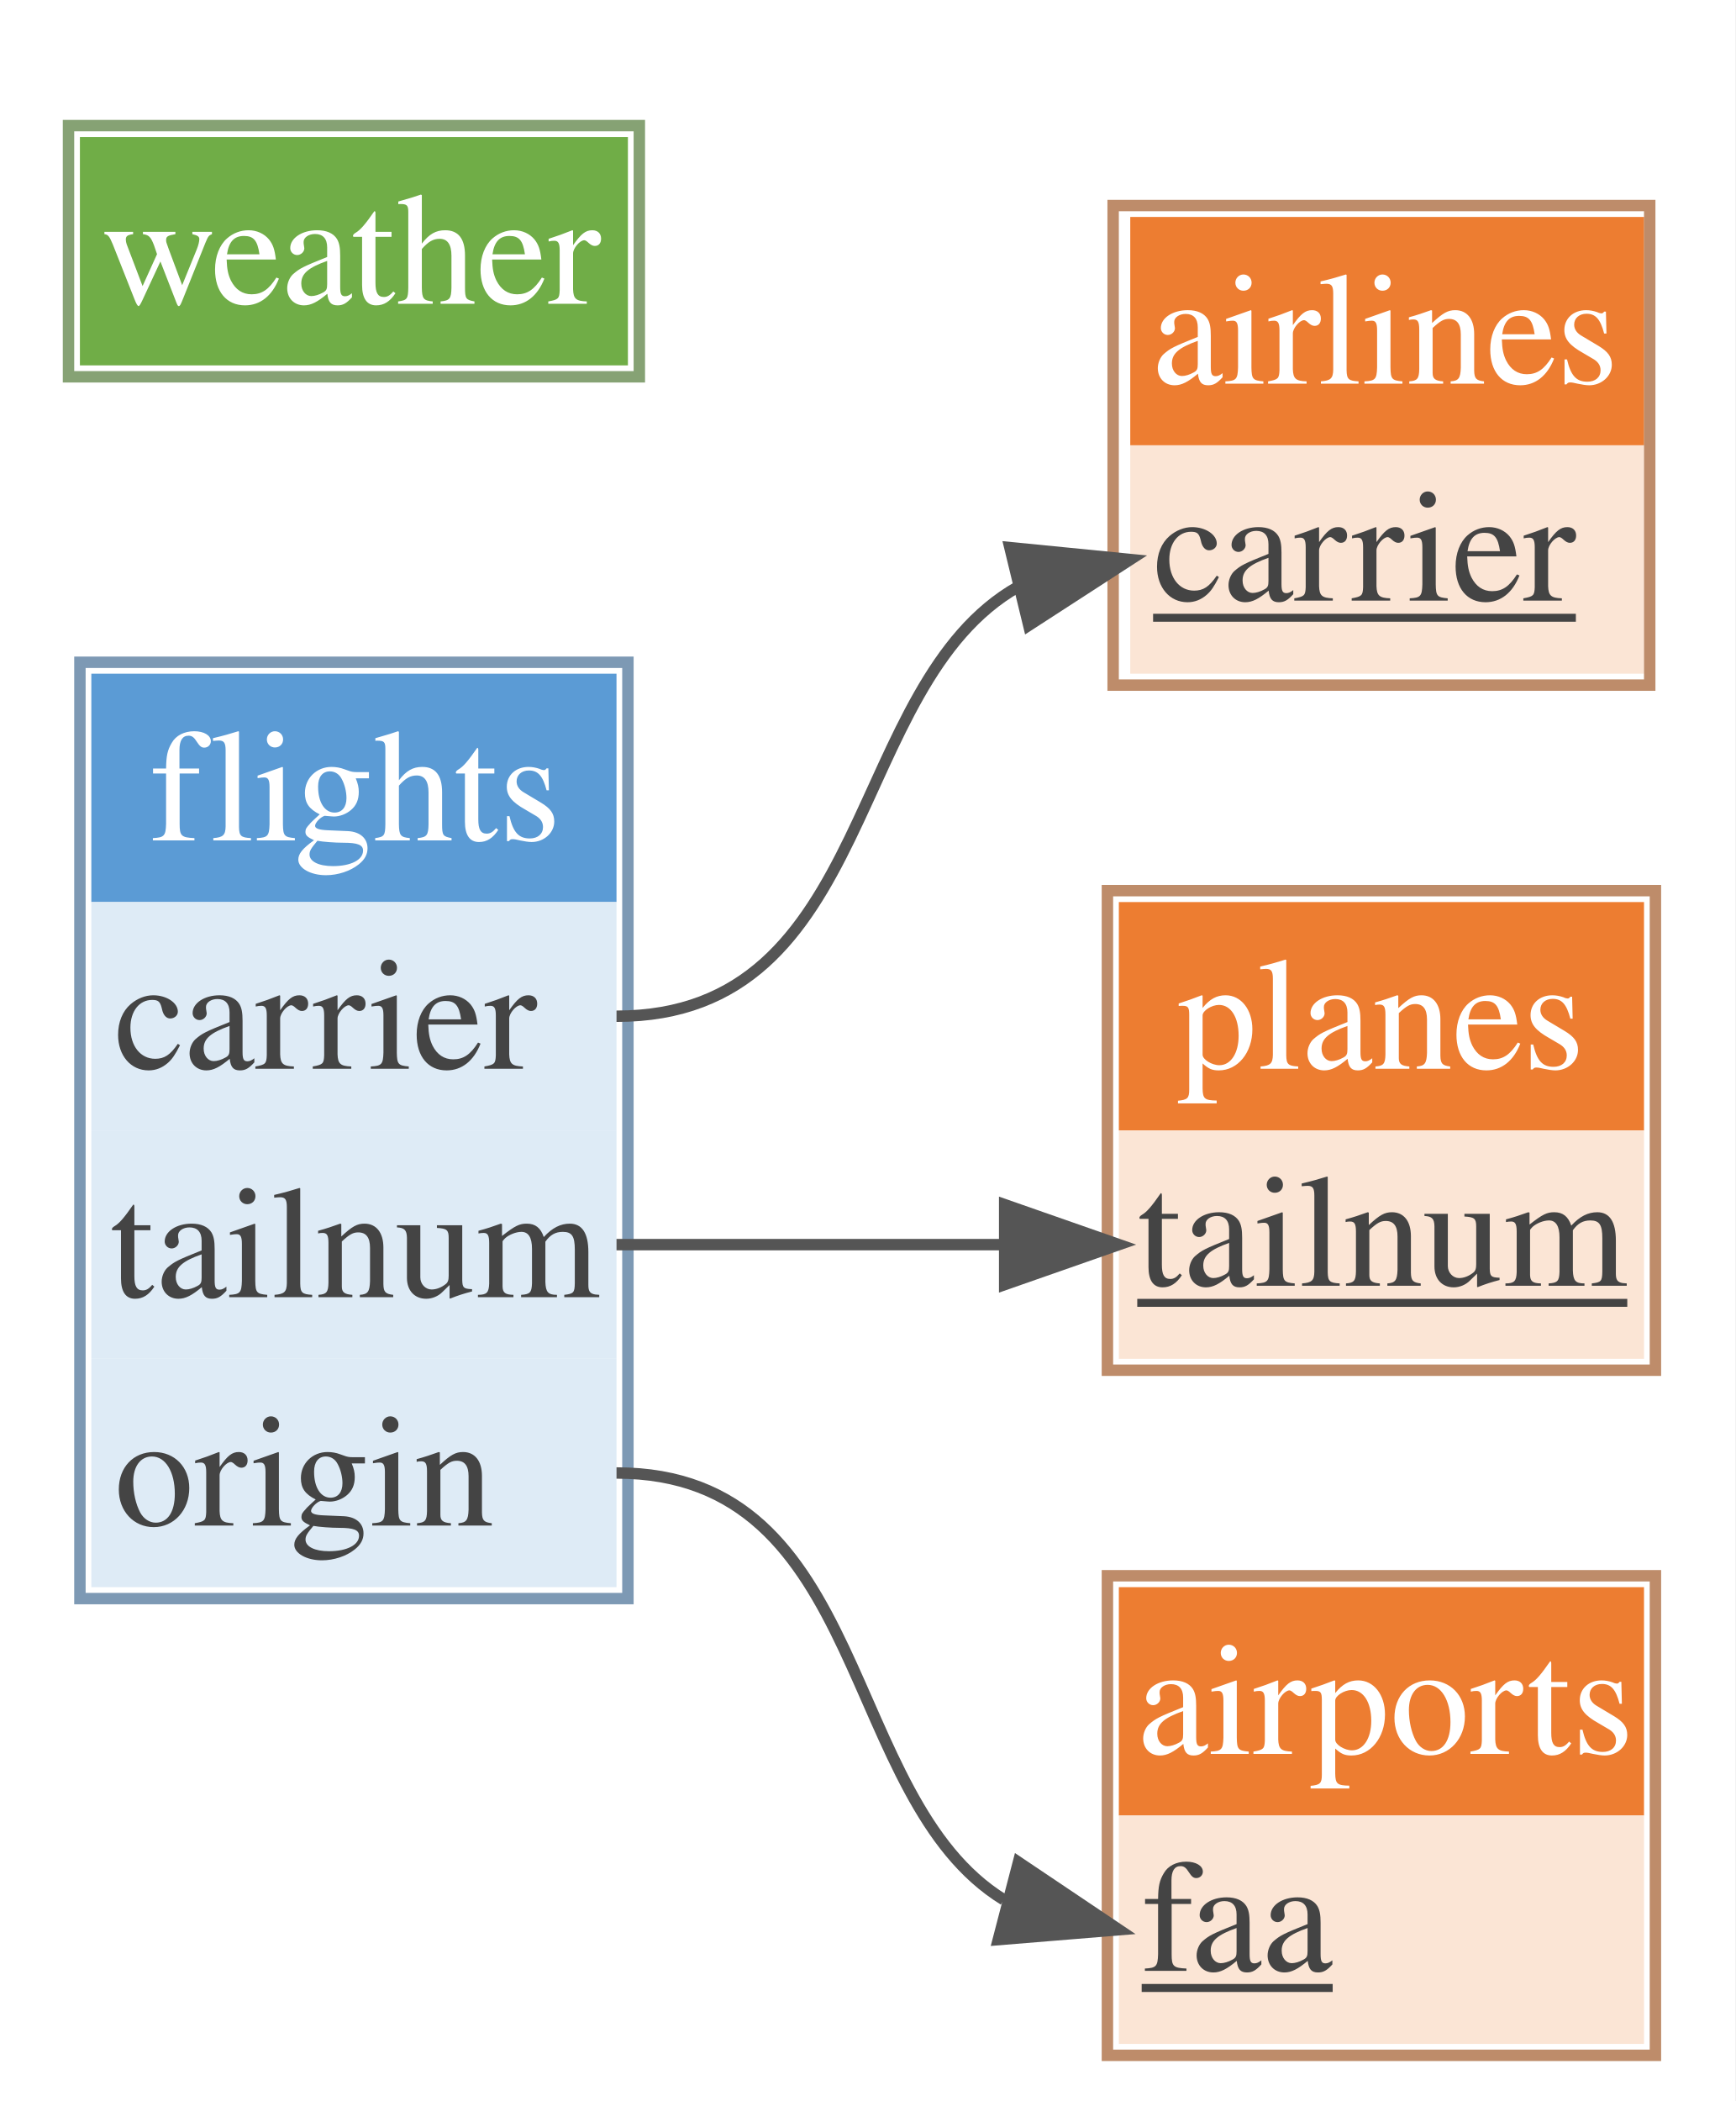
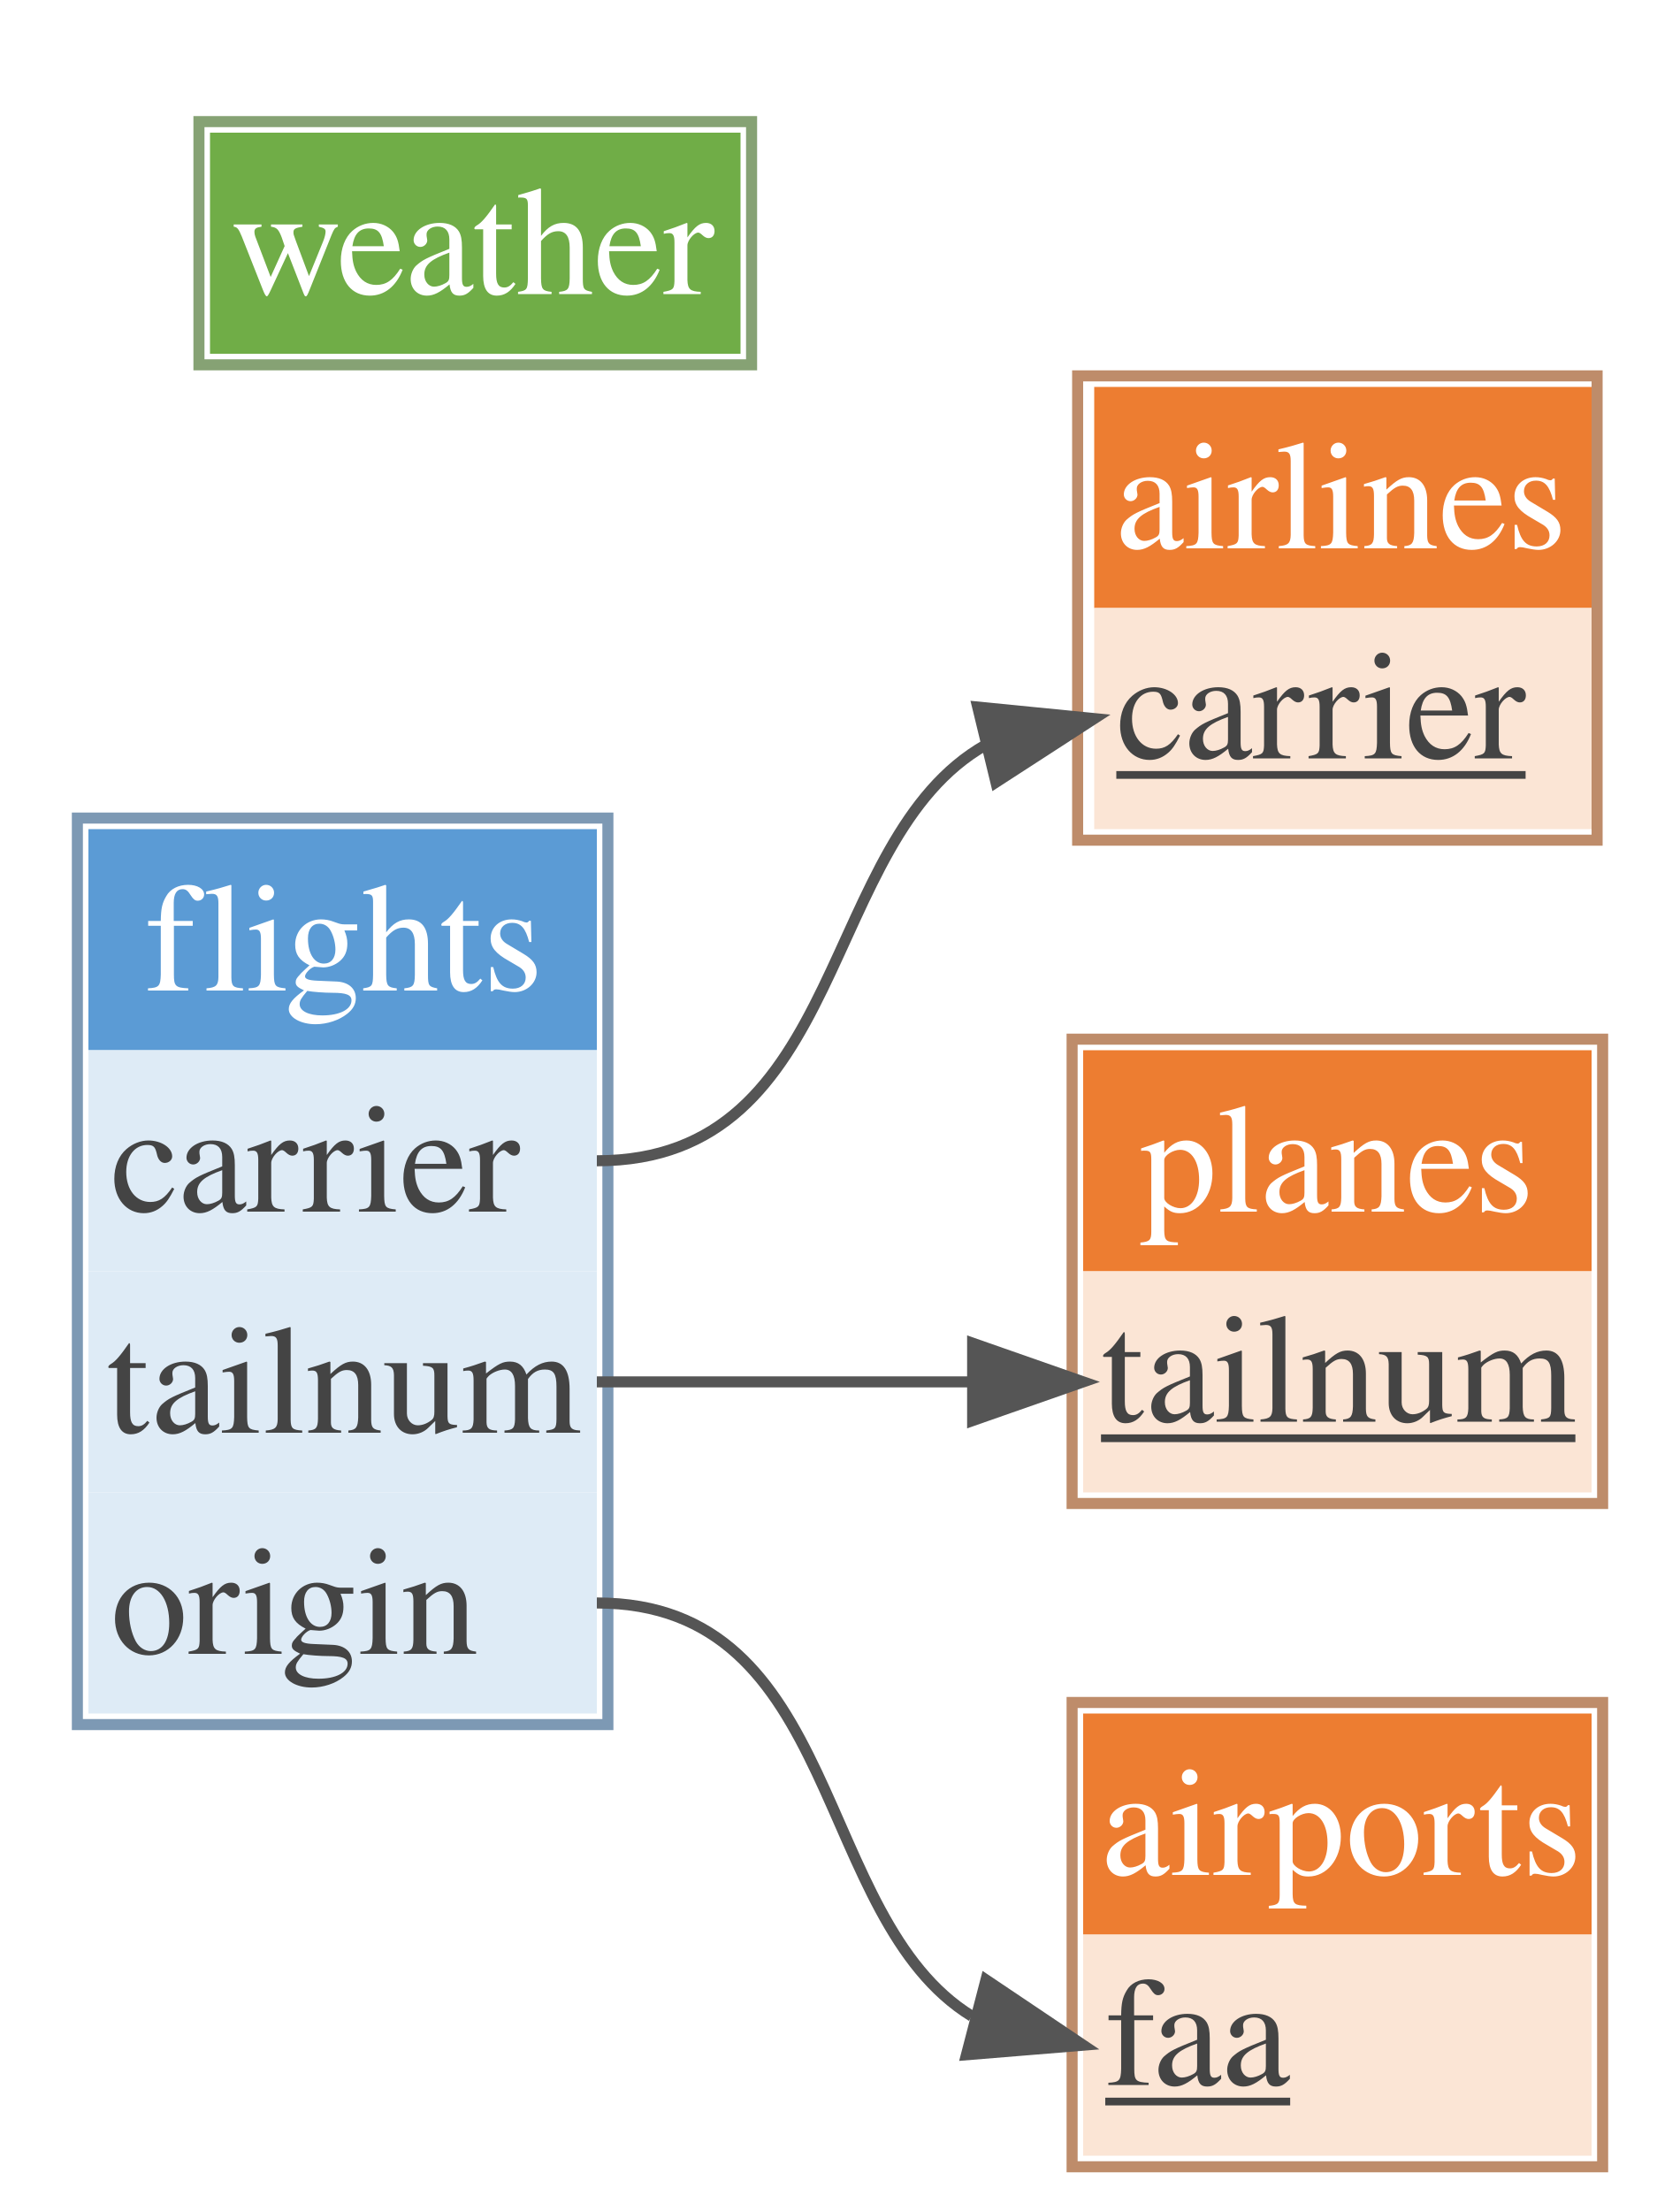
- <svg xmlns="http://www.w3.org/2000/svg" xmlns:xlink="http://www.w3.org/1999/xlink" width="152pt" height="184pt" viewBox="0.00 0.00 152.00 184.00">
-   <g id="graph0" class="graph" transform="scale(1 1) rotate(0) translate(4 180)">
+ <svg xmlns="http://www.w3.org/2000/svg" xmlns:xlink="http://www.w3.org/1999/xlink" width="152pt" height="200pt" viewBox="0.00 0.00 152.00 200.00">
+   <g id="graph0" class="graph" transform="scale(1 1) rotate(0) translate(4 196)">
    <g id="a_graph0">
      <a xlink:title="Data Model">
-         <polygon fill="#ffffff" stroke="transparent" points="-4,4 -4,-180 148,-180 148,4 -4,4" />
+         <polygon fill="#ffffff" stroke="transparent" points="-4,4 -4,-196 148,-196 148,4 -4,4" />
      </a>
    </g>
    <g id="node1" class="node">
      <polygon fill="#ed7d31" stroke="transparent" points="95,-141 95,-161 140,-161 140,-141 95,-141" />
      <text text-anchor="start" x="96.897" y="-146.4" font-family="Times,serif" font-size="14.00" fill="#ffffff">airlines</text>
      <polygon fill="#fbe5d5" stroke="transparent" points="95,-121 95,-141 140,-141 140,-121 95,-121" />
      <text text-anchor="start" x="97" y="-127.4" font-family="Times,serif" text-decoration="underline" font-size="14.00" fill="#444444">carrier</text>
      <polygon fill="none" stroke="#9e5320" stroke-opacity="0.667" points="93.5,-120 93.5,-162 140.5,-162 140.5,-120 93.5,-120" />
    </g>
    <g id="node2" class="node">
      <polygon fill="#ed7d31" stroke="transparent" points="94,-21 94,-41 140,-41 140,-21 94,-21" />
      <text text-anchor="start" x="95.619" y="-26.4" font-family="Times,serif" font-size="14.00" fill="#ffffff">airports</text>
      <polygon fill="#fbe5d5" stroke="transparent" points="94,-1 94,-21 140,-21 140,-1 94,-1" />
      <text text-anchor="start" x="96" y="-7.4" font-family="Times,serif" text-decoration="underline" font-size="14.00" fill="#444444">faa</text>
      <polygon fill="none" stroke="#9e5320" stroke-opacity="0.667" points="93,0 93,-42 141,-42 141,0 93,0" />
    </g>
    <g id="node3" class="node">
      <polygon fill="#5b9bd5" stroke="transparent" points="4,-101 4,-121 50,-121 50,-101 4,-101" />
      <text text-anchor="start" x="9.111" y="-106.4" font-family="Times,serif" font-size="14.00" fill="#ffffff">flights</text>
      <polygon fill="#deebf6" stroke="transparent" points="4,-81 4,-101 50,-101 50,-81 4,-81" />
      <text text-anchor="start" x="6" y="-86.4" font-family="Times,serif" font-size="14.00" fill="#444444">carrier</text>
      <polygon fill="#deebf6" stroke="transparent" points="4,-61 4,-81 50,-81 50,-61 4,-61" />
      <text text-anchor="start" x="5.612" y="-66.4" font-family="Times,serif" font-size="14.00" fill="#444444">tailnum</text>
      <polygon fill="#deebf6" stroke="transparent" points="4,-41 4,-61 50,-61 50,-41 4,-41" />
      <text text-anchor="start" x="6" y="-46.4" font-family="Times,serif" font-size="14.00" fill="#444444">origin</text>
      <polygon fill="none" stroke="#3c678e" stroke-opacity="0.667" points="3,-40 3,-122 51,-122 51,-40 3,-40" />
    </g>
    <g id="edge1" class="edge">
      <path fill="none" stroke="#555555" d="M50,-91C72.787,-91 69.993,-120.006 85.185,-128.618" />
      <polygon fill="#555555" stroke="#555555" points="84.457,-132.042 95,-131 86.108,-125.24 84.457,-132.042" />
    </g>
    <g id="edge2" class="edge">
      <path fill="none" stroke="#555555" d="M50,-51C72.299,-51 69.478,-22.523 83.927,-13.624" />
      <polygon fill="#555555" stroke="#555555" points="85.206,-16.908 94,-11 83.441,-10.134 85.206,-16.908" />
    </g>
    <g id="node4" class="node">
      <polygon fill="#ed7d31" stroke="transparent" points="94,-81 94,-101 140,-101 140,-81 94,-81" />
      <text text-anchor="start" x="99.118" y="-86.4" font-family="Times,serif" font-size="14.00" fill="#ffffff">planes</text>
      <polygon fill="#fbe5d5" stroke="transparent" points="94,-61 94,-81 140,-81 140,-61 94,-61" />
      <text text-anchor="start" x="95.612" y="-67.4" font-family="Times,serif" text-decoration="underline" font-size="14.00" fill="#444444">tailnum</text>
      <polygon fill="none" stroke="#9e5320" stroke-opacity="0.667" points="93,-60 93,-102 141,-102 141,-60 93,-60" />
    </g>
    <g id="edge3" class="edge">
      <path fill="none" stroke="#555555" d="M50,-71C65.583,-71 71.853,-71 83.653,-71" />
      <polygon fill="#555555" stroke="#555555" points="84,-74.5 94,-71 84,-67.5 84,-74.5" />
    </g>
    <g id="node5" class="node">
-       <polygon fill="#70ad47" stroke="transparent" points="3,-148 3,-168 51,-168 51,-148 3,-148" />
-       <text text-anchor="start" x="4.849" y="-153.4" font-family="Times,serif" font-size="14.00" fill="#ffffff">weather</text>
-       <polygon fill="none" stroke="#4a732f" stroke-opacity="0.667" points="2,-147 2,-169 52,-169 52,-147 2,-147" />
+       <polygon fill="#70ad47" stroke="transparent" points="15,-164 15,-184 63,-184 63,-164 15,-164" />
+       <text text-anchor="start" x="16.849" y="-169.4" font-family="Times,serif" font-size="14.00" fill="#ffffff">weather</text>
+       <polygon fill="none" stroke="#4a732f" stroke-opacity="0.667" points="14,-163 14,-185 64,-185 64,-163 14,-163" />
    </g>
  </g>
</svg>
